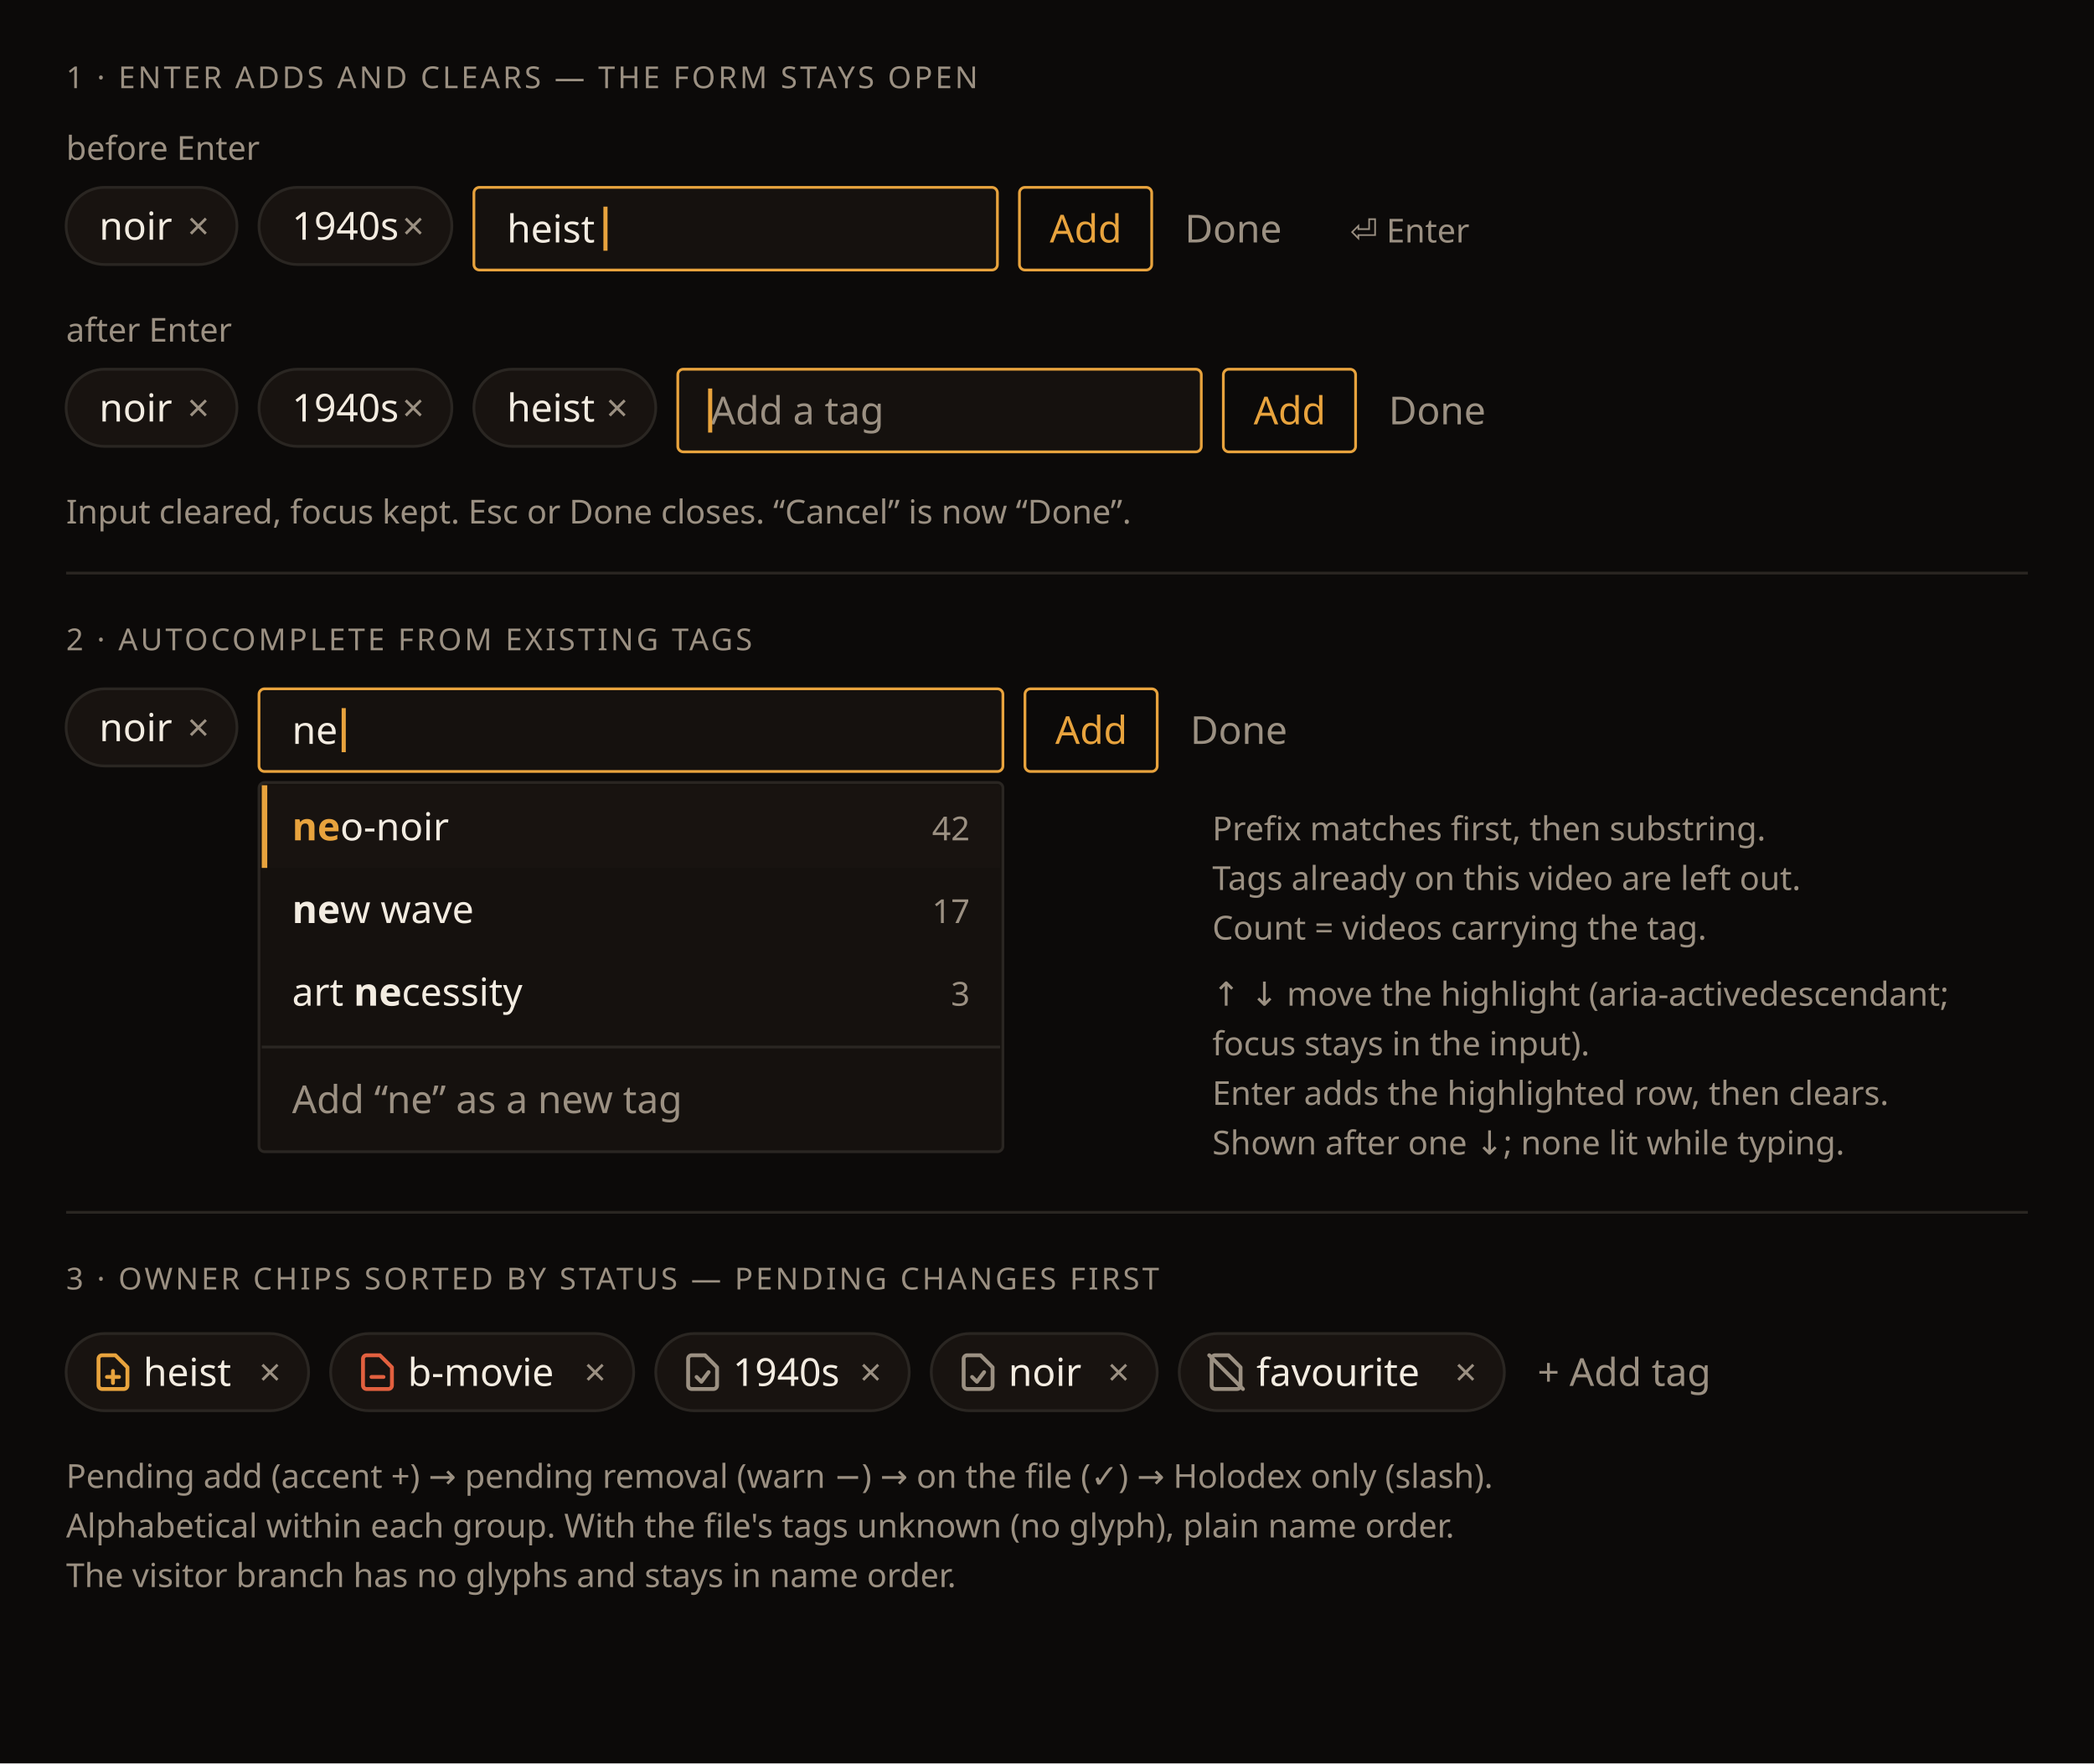
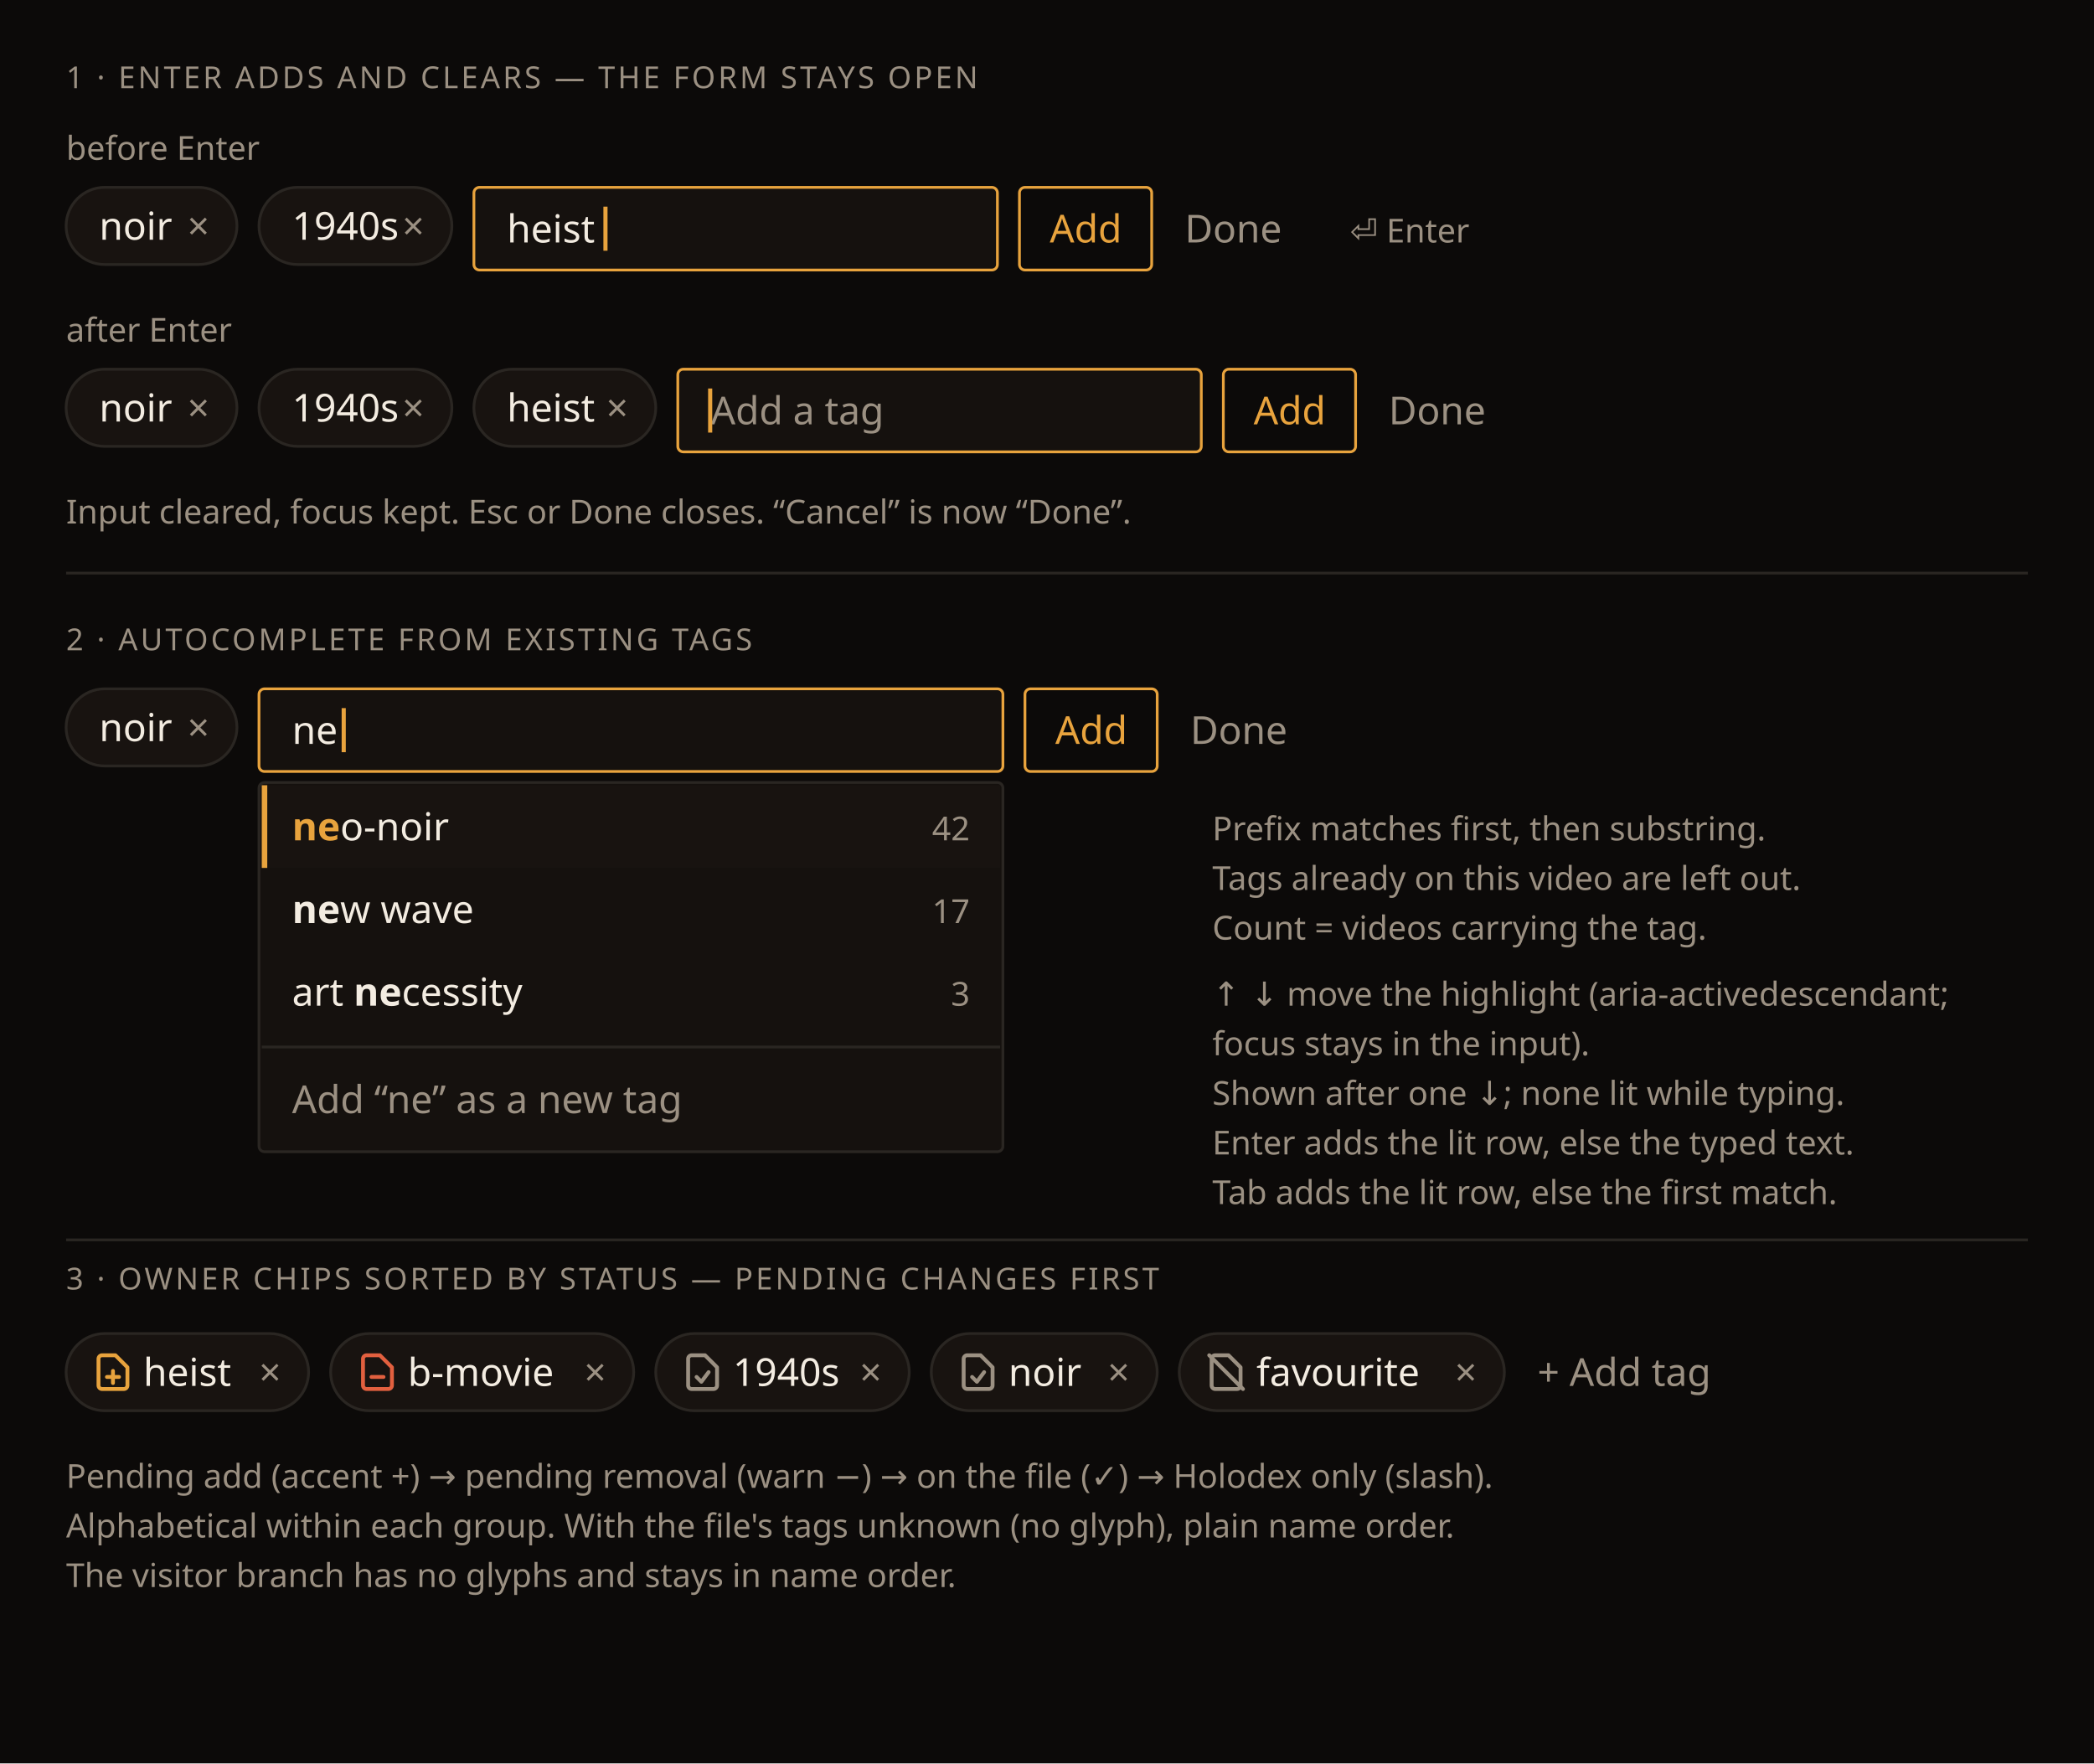
<svg xmlns="http://www.w3.org/2000/svg" viewBox="0 0 760 640" width="760" height="640" font-family="Archivo, 'Archivo Variable', system-ui, sans-serif" role="img">
  <defs>
    <path id="doc" d="M9 1H3.5A1.5 1.5 0 0 0 2 2.5v11A1.5 1.5 0 0 0 3.5 15h9a1.5 1.5 0 0 0 1.5-1.5V6z" fill="none" stroke="currentColor" stroke-width="1.6" stroke-linejoin="round" />
    <g id="g-ok">
      <use href="#doc" />
      <path d="M5.5 10l2 2 3-4" fill="none" stroke="currentColor" stroke-width="1.6" stroke-linecap="round" stroke-linejoin="round" />
    </g>
    <g id="g-add">
      <use href="#doc" />
      <path d="M8 7.5v5M5.5 10h5" fill="none" stroke="currentColor" stroke-width="1.6" stroke-linecap="round" />
    </g>
    <g id="g-rm">
      <use href="#doc" />
      <path d="M5.5 10h5" fill="none" stroke="currentColor" stroke-width="1.6" stroke-linecap="round" />
    </g>
    <g id="g-off">
      <use href="#doc" />
      <path d="M1 1l14 14" fill="none" stroke="currentColor" stroke-width="1.6" stroke-linecap="round" />
    </g>
  </defs>
  <rect width="760" height="640" fill="#0c0a09" />
  <text x="24" y="32" font-size="11" letter-spacing="1" fill="#9b9082">1 · ENTER ADDS AND CLEARS — THE FORM STAYS OPEN</text>
  <text x="24" y="58" font-size="12" fill="#9b9082">before Enter</text>
  <g font-size="14" fill="#f3ece1">
    <rect x="24" y="68" width="62" height="28" rx="14" fill="#181310" stroke="#2a2622" />
    <text x="36" y="87">noir</text>
    <text x="68" y="87" fill="#9b9082">×</text>
    <rect x="94" y="68" width="70" height="28" rx="14" fill="#181310" stroke="#2a2622" />
    <text x="106" y="87">1940s</text>
    <text x="146" y="87" fill="#9b9082">×</text>
    <rect x="172" y="68" width="190" height="30" rx="2" fill="#15110e" stroke="#e8a33d" />
    <text x="184" y="88">heist</text>
    <rect x="219" y="75" width="1.5" height="16" fill="#e8a33d" />
    <rect x="370" y="68" width="48" height="30" rx="2" fill="none" stroke="#e8a33d" />
    <text x="381" y="88" fill="#e8a33d">Add</text>
    <text x="430" y="88" fill="#9b9082">Done</text>
  </g>
  <text x="490" y="88" font-size="12" fill="#9b9082">⏎ Enter</text>
  <text x="24" y="124" font-size="12" fill="#9b9082">after Enter</text>
  <g font-size="14" fill="#f3ece1">
    <rect x="24" y="134" width="62" height="28" rx="14" fill="#181310" stroke="#2a2622" />
    <text x="36" y="153">noir</text>
    <text x="68" y="153" fill="#9b9082">×</text>
    <rect x="94" y="134" width="70" height="28" rx="14" fill="#181310" stroke="#2a2622" />
    <text x="106" y="153">1940s</text>
    <text x="146" y="153" fill="#9b9082">×</text>
    <rect x="172" y="134" width="66" height="28" rx="14" fill="#181310" stroke="#2a2622" />
    <text x="184" y="153">heist</text>
    <text x="220" y="153" fill="#9b9082">×</text>
    <rect x="246" y="134" width="190" height="30" rx="2" fill="#15110e" stroke="#e8a33d" />
    <text x="258" y="154" fill="#9b9082">Add a tag</text>
    <rect x="257" y="141" width="1.5" height="16" fill="#e8a33d" />
    <rect x="444" y="134" width="48" height="30" rx="2" fill="none" stroke="#e8a33d" />
    <text x="455" y="154" fill="#e8a33d">Add</text>
    <text x="504" y="154" fill="#9b9082">Done</text>
  </g>
  <text x="24" y="190" font-size="12" fill="#9b9082">Input cleared, focus kept. Esc or Done closes. “Cancel” is now “Done”.</text>
  <line x1="24" y1="208" x2="736" y2="208" stroke="#2a2622" />
  <text x="24" y="236" font-size="11" letter-spacing="1" fill="#9b9082">2 · AUTOCOMPLETE FROM EXISTING TAGS</text>
  <g font-size="14" fill="#f3ece1">
    <rect x="24" y="250" width="62" height="28" rx="14" fill="#181310" stroke="#2a2622" />
    <text x="36" y="269">noir</text>
    <text x="68" y="269" fill="#9b9082">×</text>
    <rect x="94" y="250" width="270" height="30" rx="2" fill="#15110e" stroke="#e8a33d" />
    <text x="106" y="270">ne</text>
    <rect x="124" y="257" width="1.5" height="16" fill="#e8a33d" />
    <rect x="372" y="250" width="48" height="30" rx="2" fill="none" stroke="#e8a33d" />
    <text x="383" y="270" fill="#e8a33d">Add</text>
    <text x="432" y="270" fill="#9b9082">Done</text>
    <rect x="94" y="284" width="270" height="134" rx="2" fill="#15110e" stroke="#2a2622" />
    <rect x="95" y="285" width="268" height="30" fill="#181310" />
    <rect x="95" y="285" width="2" height="30" fill="#e8a33d" />
    <text x="106" y="305">
      <tspan fill="#e8a33d" font-weight="600">ne</tspan>o-noir</text>
    <text x="352" y="305" font-size="12" fill="#9b9082" text-anchor="end">42</text>
    <text x="106" y="335">
      <tspan font-weight="600">ne</tspan>w wave</text>
    <text x="352" y="335" font-size="12" fill="#9b9082" text-anchor="end">17</text>
    <text x="106" y="365">art <tspan font-weight="600">ne</tspan>cessity</text>
    <text x="352" y="365" font-size="12" fill="#9b9082" text-anchor="end">3</text>
    <line x1="95" y1="380" x2="363" y2="380" stroke="#2a2622" />
    <text x="106" y="404" fill="#9b9082">Add “ne” as a new tag</text>
  </g>
  <g font-size="12" fill="#9b9082">
    <text x="440" y="305">Prefix matches first, then substring.</text>
    <text x="440" y="323">Tags already on this video are left out.</text>
    <text x="440" y="341">Count = videos carrying the tag.</text>
    <text x="440" y="365">↑ ↓ move the highlight (aria-activedescendant;</text>
    <text x="440" y="383">focus stays in the input).</text>
-     <text x="440" y="401">Enter adds the highlighted row, then clears.</text>
-     <text x="440" y="419">Shown after one ↓; none lit while typing.</text>
+     <text x="440" y="401">Shown after one ↓; none lit while typing.</text>
+     <text x="440" y="419">Enter adds the lit row, else the typed text.</text>
+     <text x="440" y="437">Tab adds the lit row, else the first match.</text>
  </g>
-   <line x1="24" y1="440" x2="736" y2="440" stroke="#2a2622" />
+   <line x1="24" y1="450" x2="736" y2="450" stroke="#2a2622" />
  <text x="24" y="468" font-size="11" letter-spacing="1" fill="#9b9082">3 · OWNER CHIPS SORTED BY STATUS — PENDING CHANGES FIRST</text>
  <g font-size="14" fill="#f3ece1">
    <rect x="24" y="484" width="88" height="28" rx="14" fill="#181310" stroke="#2a2622" />
    <g transform="translate(34 491) scale(.875)" color="#e8a33d">
      <use href="#g-add" />
    </g>
    <text x="52" y="503">heist</text>
    <text x="94" y="503" fill="#9b9082">×</text>
    <rect x="120" y="484" width="110" height="28" rx="14" fill="#181310" stroke="#2a2622" />
    <g transform="translate(130 491) scale(.875)" color="#e2603f">
      <use href="#g-rm" />
    </g>
    <text x="148" y="503">b-movie</text>
    <text x="212" y="503" fill="#9b9082">×</text>
    <rect x="238" y="484" width="92" height="28" rx="14" fill="#181310" stroke="#2a2622" />
    <g transform="translate(248 491) scale(.875)" color="#9b9082">
      <use href="#g-ok" />
    </g>
    <text x="266" y="503">1940s</text>
    <text x="312" y="503" fill="#9b9082">×</text>
    <rect x="338" y="484" width="82" height="28" rx="14" fill="#181310" stroke="#2a2622" />
    <g transform="translate(348 491) scale(.875)" color="#9b9082">
      <use href="#g-ok" />
    </g>
    <text x="366" y="503">noir</text>
    <text x="402" y="503" fill="#9b9082">×</text>
    <rect x="428" y="484" width="118" height="28" rx="14" fill="#181310" stroke="#2a2622" />
    <g transform="translate(438 491) scale(.875)" color="#9b9082">
      <use href="#g-off" />
    </g>
    <text x="456" y="503">favourite</text>
    <text x="528" y="503" fill="#9b9082">×</text>
    <text x="558" y="503" fill="#9b9082">+ Add tag</text>
  </g>
  <g font-size="12" fill="#9b9082">
    <text x="24" y="540">Pending add (accent +) → pending removal (warn −) → on the file (✓) → Holodex only (slash).</text>
    <text x="24" y="558">Alphabetical within each group. With the file's tags unknown (no glyph), plain name order.</text>
    <text x="24" y="576">The visitor branch has no glyphs and stays in name order.</text>
  </g>
</svg>
